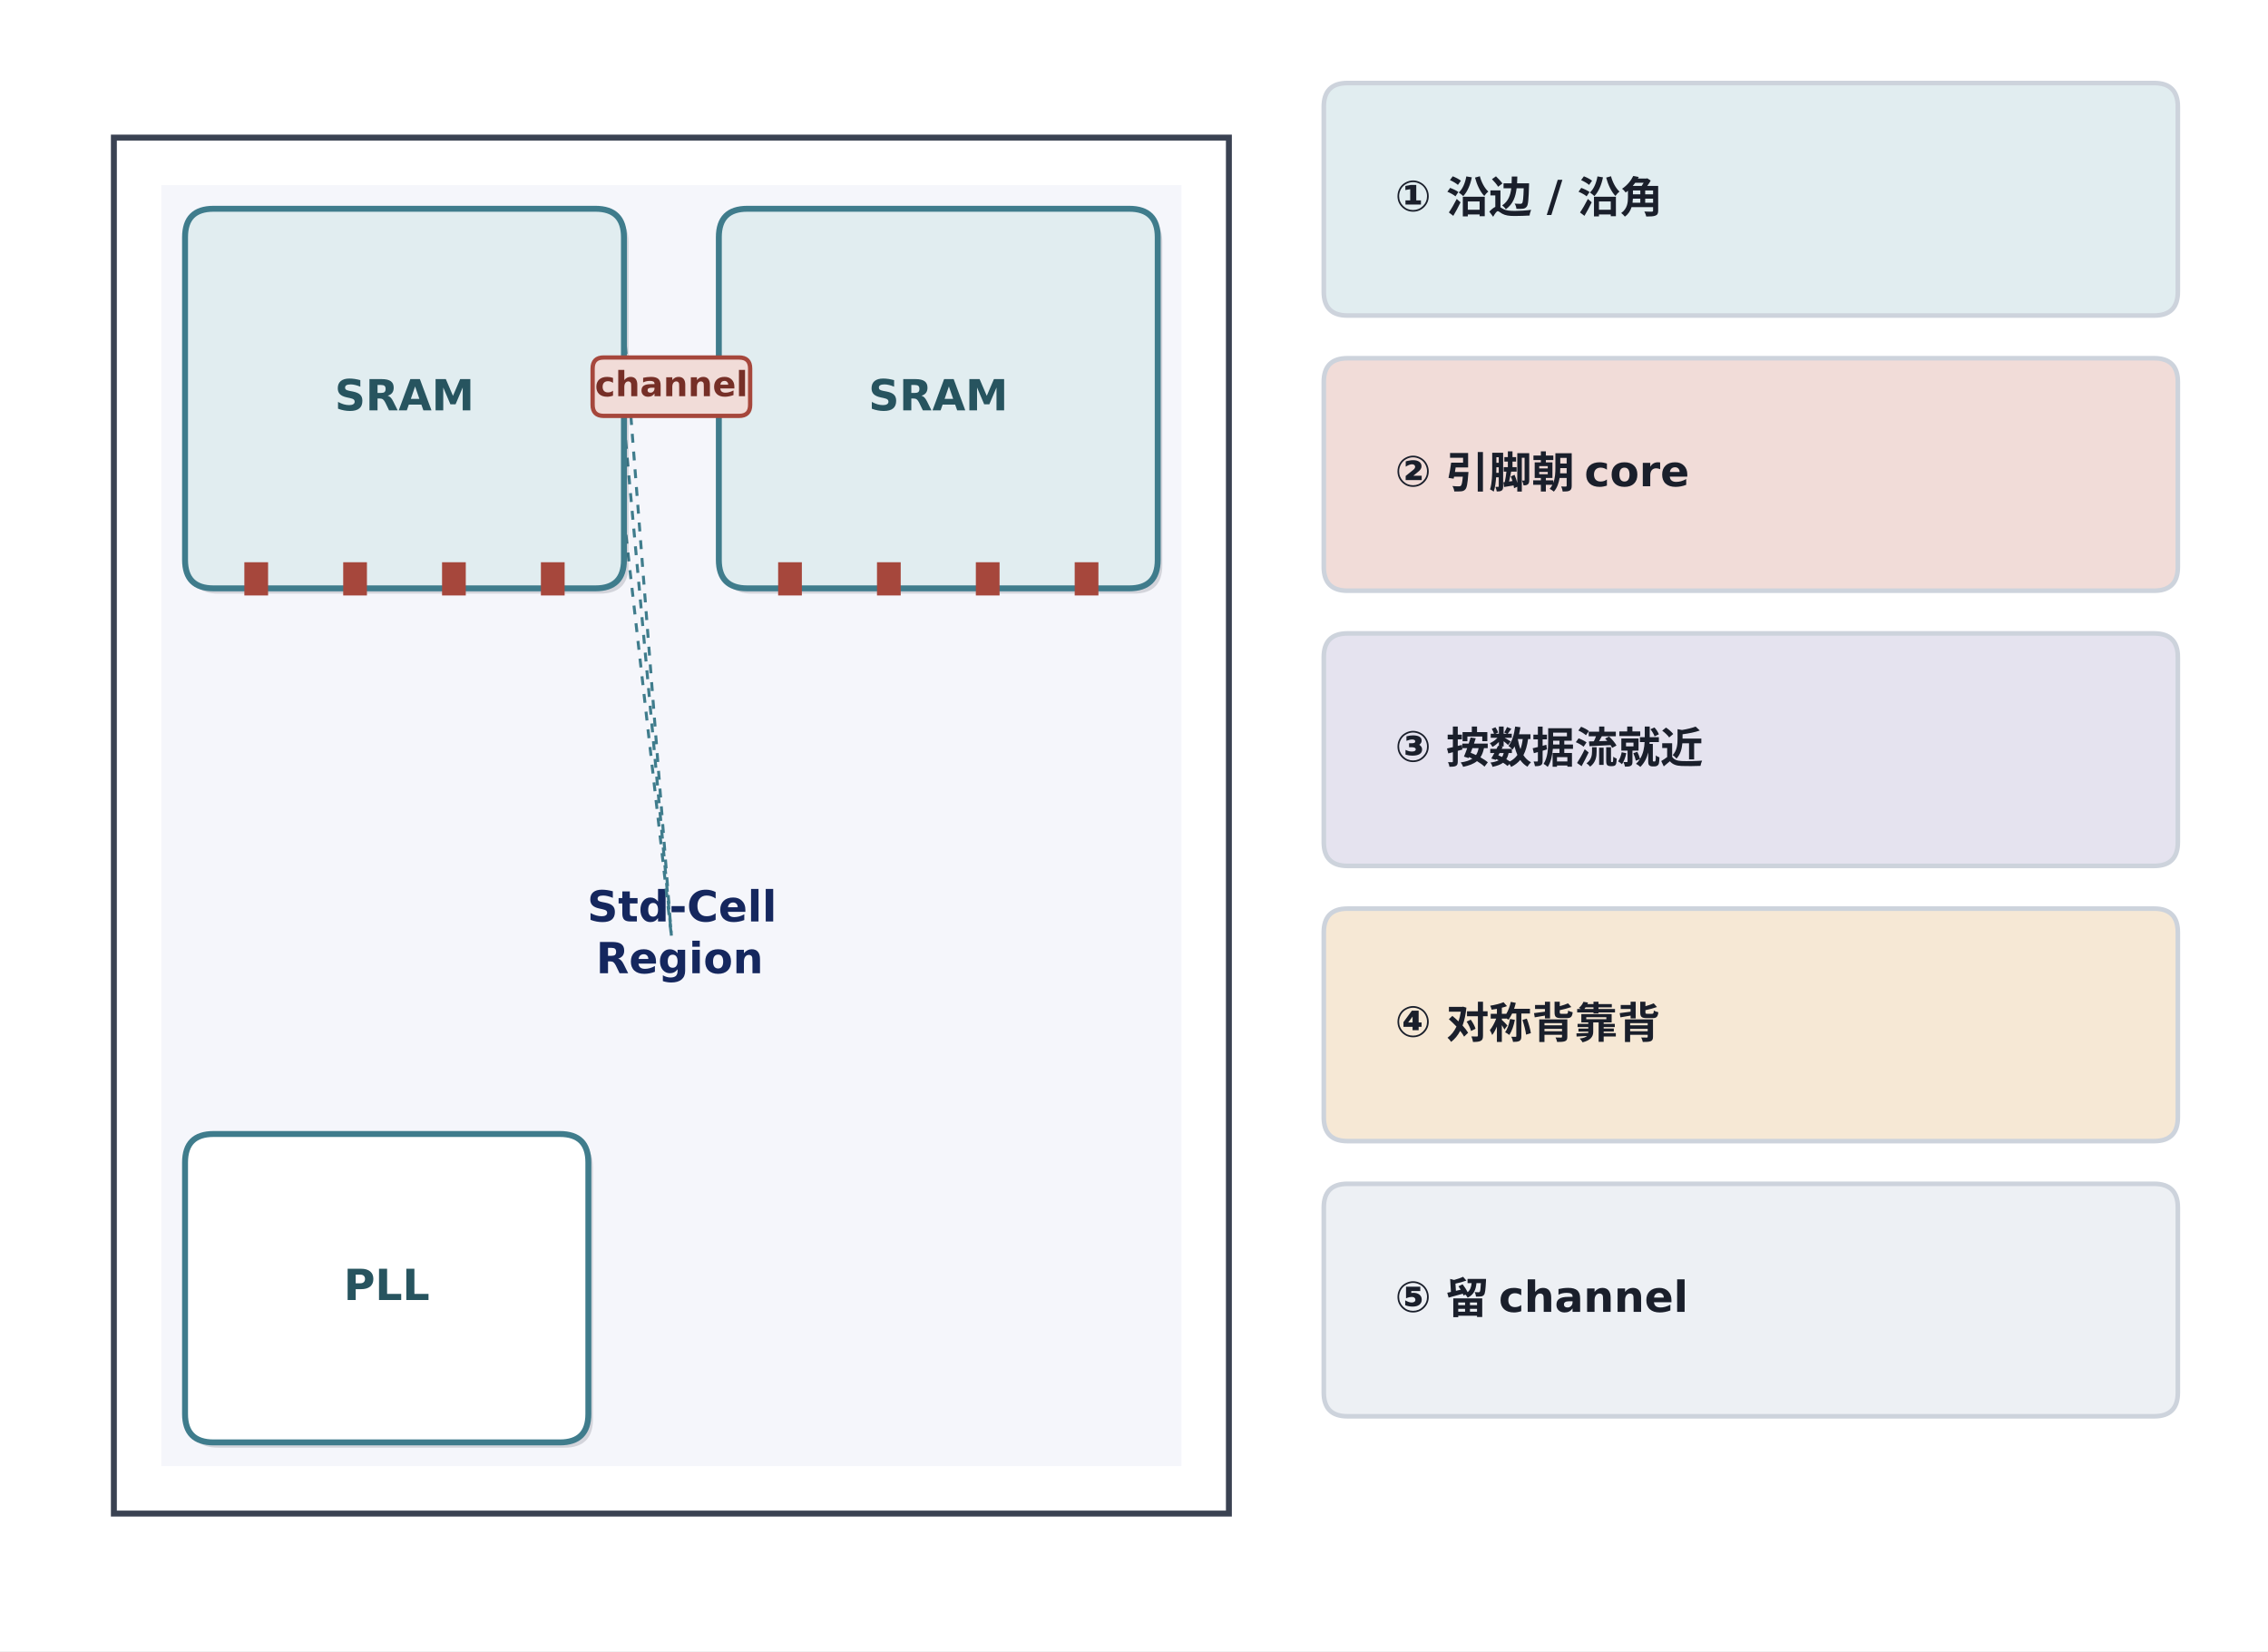
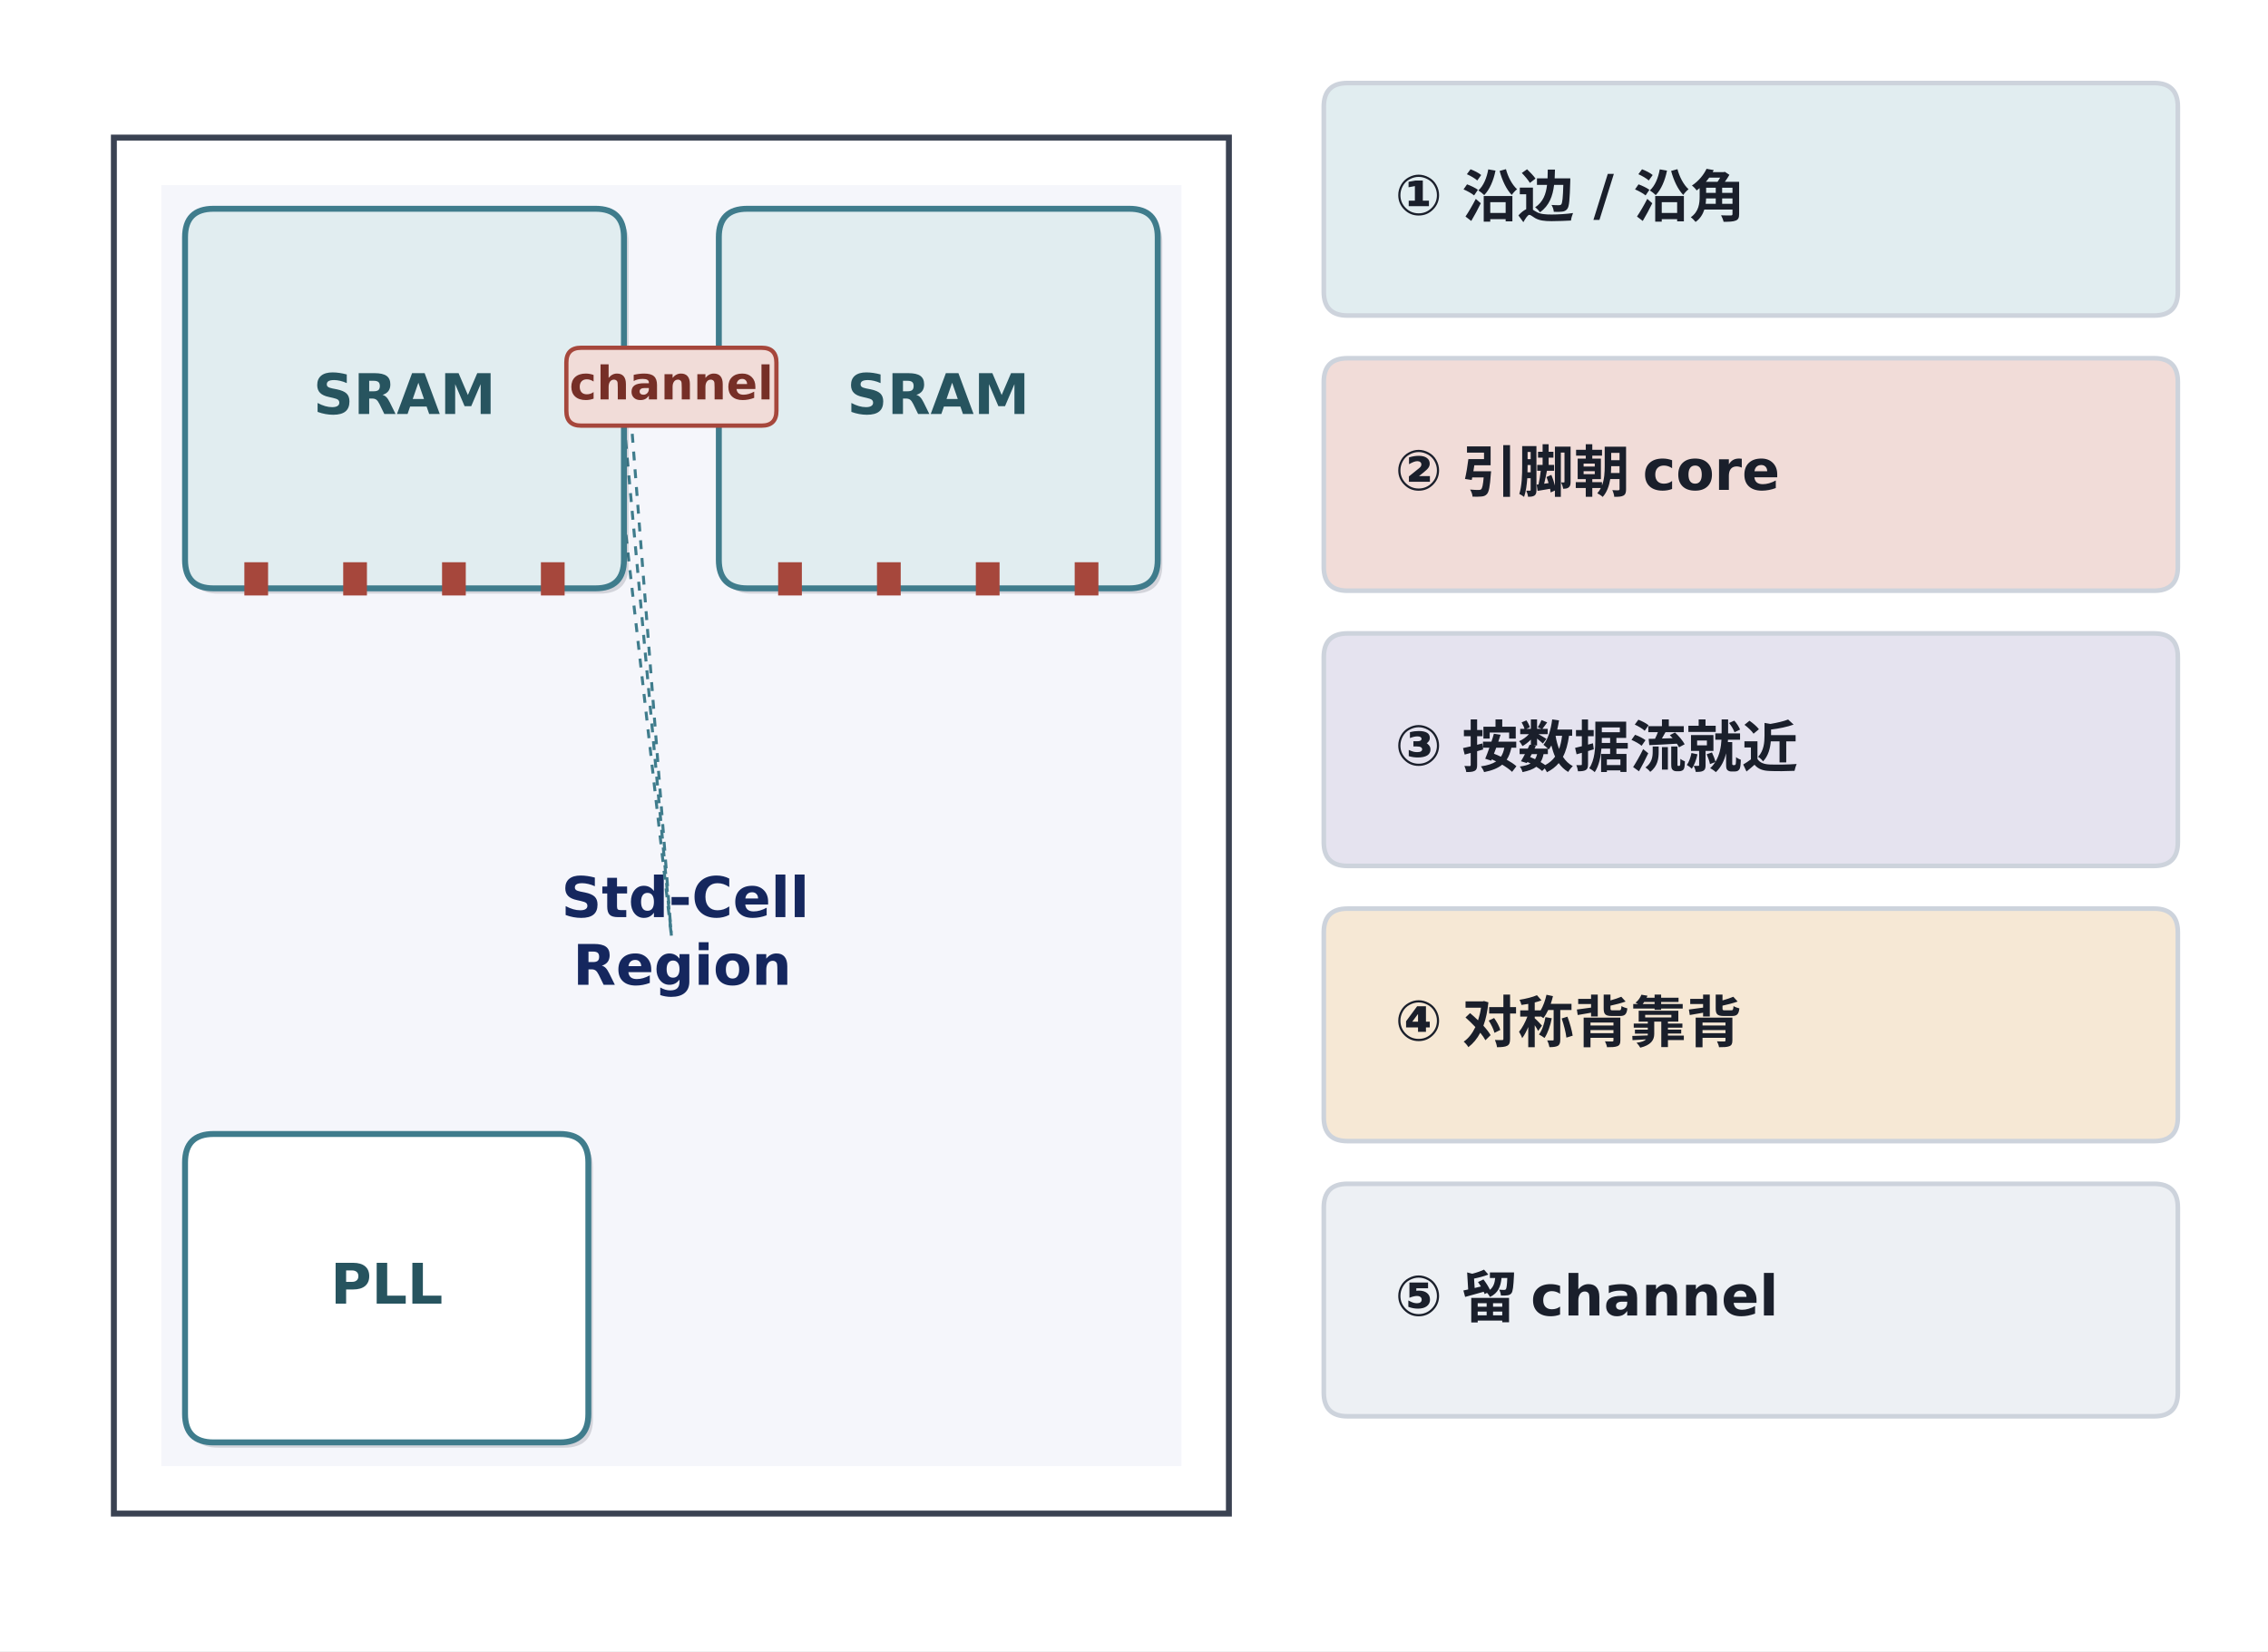
<svg xmlns="http://www.w3.org/2000/svg" width="688.32pt" height="501.12pt" viewBox="0 0 688.32 501.12" version="1.1">
  <defs>
    <style type="text/css">*{stroke-linejoin: round; stroke-linecap: butt}</style>
  </defs>
  <g id="figure_1">
    <g id="patch_1">
      <path d="M 0 501.12  L 688.32 501.12  L 688.32 0  L 0 0  z " style="fill: #ffffff" />
    </g>
    <g id="axes_1">
      <g id="patch_2">
-         <path d="M 5.76 495.36  L 682.56 495.36  L 682.56 5.76  L 5.76 5.76  z " clip-path="url(#p83714e1345)" style="fill: #ffffff" />
+         <path d="M 5.76 495.36  L 682.56 495.36  L 682.56 5.76  L 5.76 5.76  z " clip-path="url(#pdf8c879878)" style="fill: #ffffff" />
      </g>
      <g id="patch_3">
-         <path d="M 34.56 459.36  L 372.96 459.36  L 372.96 41.76  L 34.56 41.76  z " clip-path="url(#p83714e1345)" style="fill: #ffffff; stroke: #3a4252; stroke-width: 1.8; stroke-linejoin: miter" />
+         <path d="M 34.56 459.36  L 372.96 459.36  L 372.96 41.76  L 34.56 41.76  z " clip-path="url(#pdf8c879878)" style="fill: #ffffff; stroke: #3a4252; stroke-width: 1.8; stroke-linejoin: miter" />
      </g>
      <g id="patch_4">
-         <path d="M 48.96 444.96  L 358.56 444.96  L 358.56 56.16  L 48.96 56.16  z " clip-path="url(#p83714e1345)" style="fill: #e5e9f5; opacity: 0.4" />
+         <path d="M 48.96 444.96  L 358.56 444.96  L 358.56 56.16  L 48.96 56.16  z " clip-path="url(#pdf8c879878)" style="fill: #e5e9f5; opacity: 0.4" />
      </g>
      <g id="text_1">
-         <text style="font-weight: 700; font-size: 13px; font-family: 'Microsoft YaHei', 'Microsoft YaHei UI', 'SimHei', 'Segoe UI', 'DejaVu Sans', sans-serif; fill: #15275e" transform="translate(178.2059 279.6656)">Std-Cell</text>
-         <text style="font-weight: 700; font-size: 13px; font-family: 'Microsoft YaHei', 'Microsoft YaHei UI', 'SimHei', 'Segoe UI', 'DejaVu Sans', sans-serif; fill: #15275e" transform="translate(180.8902 295.3676)">Region</text>
+         <text style="font-weight: 700; font-size: 17px; font-family: 'Microsoft YaHei', 'Microsoft YaHei UI', 'SimHei', 'Segoe UI', 'DejaVu Sans', sans-serif; fill: #15275e" transform="translate(170.343 278.3418)">Std-Cell</text>
+         <text style="font-weight: 700; font-size: 17px; font-family: 'Microsoft YaHei', 'Microsoft YaHei UI', 'SimHei', 'Segoe UI', 'DejaVu Sans', sans-serif; fill: #15275e" transform="translate(173.8533 298.8751)">Region</text>
      </g>
      <g id="patch_5">
-         <path d="M 408.96 95.76  L 653.76 95.76  Q 660.96 95.76 660.96 88.56  L 660.96 32.4  Q 660.96 25.2 653.76 25.2  L 408.96 25.2  Q 401.76 25.2 401.76 32.4  L 401.76 88.56  Q 401.76 95.76 408.96 95.76  z " clip-path="url(#p83714e1345)" style="fill: #e1edf0; stroke: #cdd3dc; stroke-width: 1.4; stroke-linejoin: miter" />
+         <path d="M 408.96 95.76  L 653.76 95.76  Q 660.96 95.76 660.96 88.56  L 660.96 32.4  Q 660.96 25.2 653.76 25.2  L 408.96 25.2  Q 401.76 25.2 401.76 32.4  L 401.76 88.56  Q 401.76 95.76 408.96 95.76  z " clip-path="url(#pdf8c879878)" style="fill: #e1edf0; stroke: #cdd3dc; stroke-width: 1.4; stroke-linejoin: miter" />
      </g>
      <g id="patch_6">
-         <path d="M 408.96 179.28  L 653.76 179.28  Q 660.96 179.28 660.96 172.08  L 660.96 115.92  Q 660.96 108.72 653.76 108.72  L 408.96 108.72  Q 401.76 108.72 401.76 115.92  L 401.76 172.08  Q 401.76 179.28 408.96 179.28  z " clip-path="url(#p83714e1345)" style="fill: #f1dcd8; stroke: #cdd3dc; stroke-width: 1.4; stroke-linejoin: miter" />
+         <path d="M 408.96 179.28  L 653.76 179.28  Q 660.96 179.28 660.96 172.08  L 660.96 115.92  Q 660.96 108.72 653.76 108.72  L 408.96 108.72  Q 401.76 108.72 401.76 115.92  L 401.76 172.08  Q 401.76 179.28 408.96 179.28  z " clip-path="url(#pdf8c879878)" style="fill: #f1dcd8; stroke: #cdd3dc; stroke-width: 1.4; stroke-linejoin: miter" />
      </g>
      <g id="patch_7">
-         <path d="M 408.96 262.8  L 653.76 262.8  Q 660.96 262.8 660.96 255.6  L 660.96 199.44  Q 660.96 192.24 653.76 192.24  L 408.96 192.24  Q 401.76 192.24 401.76 199.44  L 401.76 255.6  Q 401.76 262.8 408.96 262.8  z " clip-path="url(#p83714e1345)" style="fill: #e5e3ef; stroke: #cdd3dc; stroke-width: 1.4; stroke-linejoin: miter" />
+         <path d="M 408.96 262.8  L 653.76 262.8  Q 660.96 262.8 660.96 255.6  L 660.96 199.44  Q 660.96 192.24 653.76 192.24  L 408.96 192.24  Q 401.76 192.24 401.76 199.44  L 401.76 255.6  Q 401.76 262.8 408.96 262.8  z " clip-path="url(#pdf8c879878)" style="fill: #e5e3ef; stroke: #cdd3dc; stroke-width: 1.4; stroke-linejoin: miter" />
      </g>
      <g id="patch_8">
-         <path d="M 408.96 346.32  L 653.76 346.32  Q 660.96 346.32 660.96 339.12  L 660.96 282.96  Q 660.96 275.76 653.76 275.76  L 408.96 275.76  Q 401.76 275.76 401.76 282.96  L 401.76 339.12  Q 401.76 346.32 408.96 346.32  z " clip-path="url(#p83714e1345)" style="fill: #f6e8d5; stroke: #cdd3dc; stroke-width: 1.4; stroke-linejoin: miter" />
+         <path d="M 408.96 346.32  L 653.76 346.32  Q 660.96 346.32 660.96 339.12  L 660.96 282.96  Q 660.96 275.76 653.76 275.76  L 408.96 275.76  Q 401.76 275.76 401.76 282.96  L 401.76 339.12  Q 401.76 346.32 408.96 346.32  z " clip-path="url(#pdf8c879878)" style="fill: #f6e8d5; stroke: #cdd3dc; stroke-width: 1.4; stroke-linejoin: miter" />
      </g>
      <g id="patch_9">
-         <path d="M 408.96 429.84  L 653.76 429.84  Q 660.96 429.84 660.96 422.64  L 660.96 366.48  Q 660.96 359.28 653.76 359.28  L 408.96 359.28  Q 401.76 359.28 401.76 366.48  L 401.76 422.64  Q 401.76 429.84 408.96 429.84  z " clip-path="url(#p83714e1345)" style="fill: #edf0f4; stroke: #cdd3dc; stroke-width: 1.4; stroke-linejoin: miter" />
+         <path d="M 408.96 429.84  L 653.76 429.84  Q 660.96 429.84 660.96 422.64  L 660.96 366.48  Q 660.96 359.28 653.76 359.28  L 408.96 359.28  Q 401.76 359.28 401.76 366.48  L 401.76 422.64  Q 401.76 429.84 408.96 429.84  z " clip-path="url(#pdf8c879878)" style="fill: #edf0f4; stroke: #cdd3dc; stroke-width: 1.4; stroke-linejoin: miter" />
      </g>
      <g id="line2d_1">
-         <path d="M 189.36 156.96  L 203.76 283.968  " clip-path="url(#p83714e1345)" style="fill: none; stroke-dasharray: 2.7,2.7; stroke-dashoffset: 0; stroke: #3f7c8c; stroke-width: 0.9" />
+         <path d="M 189.36 156.96  L 203.76 283.968  " clip-path="url(#pdf8c879878)" style="fill: none; stroke-dasharray: 2.7,2.7; stroke-dashoffset: 0; stroke: #3f7c8c; stroke-width: 0.9" />
      </g>
      <g id="line2d_2">
-         <path d="M 189.36 128.16  L 203.76 283.968  " clip-path="url(#p83714e1345)" style="fill: none; stroke-dasharray: 2.7,2.7; stroke-dashoffset: 0; stroke: #3f7c8c; stroke-width: 0.9" />
+         <path d="M 189.36 128.16  L 203.76 283.968  " clip-path="url(#pdf8c879878)" style="fill: none; stroke-dasharray: 2.7,2.7; stroke-dashoffset: 0; stroke: #3f7c8c; stroke-width: 0.9" />
      </g>
      <g id="line2d_3">
-         <path d="M 189.36 99.36  L 203.76 283.968  " clip-path="url(#p83714e1345)" style="fill: none; stroke-dasharray: 2.7,2.7; stroke-dashoffset: 0; stroke: #3f7c8c; stroke-width: 0.9" />
+         <path d="M 189.36 99.36  L 203.76 283.968  " clip-path="url(#pdf8c879878)" style="fill: none; stroke-dasharray: 2.7,2.7; stroke-dashoffset: 0; stroke: #3f7c8c; stroke-width: 0.9" />
      </g>
      <g id="text_2">
-         <text style="font-weight: 700; font-size: 13px; font-family: 'Microsoft YaHei', 'Microsoft YaHei UI', 'SimHei', 'Segoe UI', 'DejaVu Sans', sans-serif; text-anchor: start; fill: #1a1f2b" x="423.36" y="64.06" transform="rotate(-0 423.36 64.06008)">① 沿边 / 沿角</text>
+         <text style="font-weight: 700; font-size: 17px; font-family: 'Microsoft YaHei', 'Microsoft YaHei UI', 'SimHei', 'Segoe UI', 'DejaVu Sans', sans-serif; text-anchor: start; fill: #1a1f2b" x="423.36" y="65.162" transform="rotate(-0 423.36 65.16164)">① 沿边 / 沿角</text>
      </g>
      <g id="text_3">
-         <text style="font-weight: 700; font-size: 13px; font-family: 'Microsoft YaHei', 'Microsoft YaHei UI', 'SimHei', 'Segoe UI', 'DejaVu Sans', sans-serif; text-anchor: start; fill: #1a1f2b" x="423.36" y="147.58" transform="rotate(-0 423.36 147.5801)">② 引脚朝 core</text>
+         <text style="font-weight: 700; font-size: 17px; font-family: 'Microsoft YaHei', 'Microsoft YaHei UI', 'SimHei', 'Segoe UI', 'DejaVu Sans', sans-serif; text-anchor: start; fill: #1a1f2b" x="423.36" y="148.682" transform="rotate(-0 423.36 148.6816)">② 引脚朝 core</text>
      </g>
      <g id="text_4">
-         <text style="font-weight: 700; font-size: 13px; font-family: 'Microsoft YaHei', 'Microsoft YaHei UI', 'SimHei', 'Segoe UI', 'DejaVu Sans', sans-serif; text-anchor: start; fill: #1a1f2b" x="423.36" y="231.1" transform="rotate(-0 423.36 231.1001)">③ 按数据流就近</text>
+         <text style="font-weight: 700; font-size: 17px; font-family: 'Microsoft YaHei', 'Microsoft YaHei UI', 'SimHei', 'Segoe UI', 'DejaVu Sans', sans-serif; text-anchor: start; fill: #1a1f2b" x="423.36" y="232.202" transform="rotate(-0 423.36 232.2016)">③ 按数据流就近</text>
      </g>
      <g id="text_5">
-         <text style="font-weight: 700; font-size: 13px; font-family: 'Microsoft YaHei', 'Microsoft YaHei UI', 'SimHei', 'Segoe UI', 'DejaVu Sans', sans-serif; text-anchor: start; fill: #1a1f2b" x="423.36" y="314.62" transform="rotate(-0 423.36 314.6201)">④ 对称背靠背</text>
+         <text style="font-weight: 700; font-size: 17px; font-family: 'Microsoft YaHei', 'Microsoft YaHei UI', 'SimHei', 'Segoe UI', 'DejaVu Sans', sans-serif; text-anchor: start; fill: #1a1f2b" x="423.36" y="315.722" transform="rotate(-0 423.36 315.7216)">④ 对称背靠背</text>
      </g>
      <g id="text_6">
-         <text style="font-weight: 700; font-size: 13px; font-family: 'Microsoft YaHei', 'Microsoft YaHei UI', 'SimHei', 'Segoe UI', 'DejaVu Sans', sans-serif; text-anchor: start; fill: #1a1f2b" x="423.36" y="398.14" transform="rotate(-0 423.36 398.1401)">⑤ 留 channel</text>
+         <text style="font-weight: 700; font-size: 17px; font-family: 'Microsoft YaHei', 'Microsoft YaHei UI', 'SimHei', 'Segoe UI', 'DejaVu Sans', sans-serif; text-anchor: start; fill: #1a1f2b" x="423.36" y="399.242" transform="rotate(-0 423.36 399.2416)">⑤ 留 channel</text>
      </g>
      <g id="patch_10">
-         <path d="M 66.2 180.16  L 182.12 180.16  Q 190.76 180.16 190.76 171.52  L 190.76 73.6  Q 190.76 64.96 182.12 64.96  L 66.2 64.96  Q 57.56 64.96 57.56 73.6  L 57.56 171.52  Q 57.56 180.16 66.2 180.16  z " clip-path="url(#p83714e1345)" style="fill: #1a1f2b; opacity: 0.16" />
-         <path d="M 64.8 178.56  L 180.72 178.56  Q 189.36 178.56 189.36 169.92  L 189.36 72  Q 189.36 63.36 180.72 63.36  L 64.8 63.36  Q 56.16 63.36 56.16 72  L 56.16 169.92  Q 56.16 178.56 64.8 178.56  z " clip-path="url(#p83714e1345)" style="fill: #e1edf0; stroke: #3f7c8c; stroke-width: 1.8; stroke-linejoin: miter" />
+         <path d="M 66.2 180.16  L 182.12 180.16  Q 190.76 180.16 190.76 171.52  L 190.76 73.6  Q 190.76 64.96 182.12 64.96  L 66.2 64.96  Q 57.56 64.96 57.56 73.6  L 57.56 171.52  Q 57.56 180.16 66.2 180.16  z " clip-path="url(#pdf8c879878)" style="fill: #1a1f2b; opacity: 0.16" />
+         <path d="M 64.8 178.56  L 180.72 178.56  Q 189.36 178.56 189.36 169.92  L 189.36 72  Q 189.36 63.36 180.72 63.36  L 64.8 63.36  Q 56.16 63.36 56.16 72  L 56.16 169.92  Q 56.16 178.56 64.8 178.56  z " clip-path="url(#pdf8c879878)" style="fill: #e1edf0; stroke: #3f7c8c; stroke-width: 1.8; stroke-linejoin: miter" />
      </g>
      <g id="patch_11">
-         <path d="M 228.2 180.16  L 344.12 180.16  Q 352.76 180.16 352.76 171.52  L 352.76 73.6  Q 352.76 64.96 344.12 64.96  L 228.2 64.96  Q 219.56 64.96 219.56 73.6  L 219.56 171.52  Q 219.56 180.16 228.2 180.16  z " clip-path="url(#p83714e1345)" style="fill: #1a1f2b; opacity: 0.16" />
-         <path d="M 226.8 178.56  L 342.72 178.56  Q 351.36 178.56 351.36 169.92  L 351.36 72  Q 351.36 63.36 342.72 63.36  L 226.8 63.36  Q 218.16 63.36 218.16 72  L 218.16 169.92  Q 218.16 178.56 226.8 178.56  z " clip-path="url(#p83714e1345)" style="fill: #e1edf0; stroke: #3f7c8c; stroke-width: 1.8; stroke-linejoin: miter" />
+         <path d="M 228.2 180.16  L 344.12 180.16  Q 352.76 180.16 352.76 171.52  L 352.76 73.6  Q 352.76 64.96 344.12 64.96  L 228.2 64.96  Q 219.56 64.96 219.56 73.6  L 219.56 171.52  Q 219.56 180.16 228.2 180.16  z " clip-path="url(#pdf8c879878)" style="fill: #1a1f2b; opacity: 0.16" />
+         <path d="M 226.8 178.56  L 342.72 178.56  Q 351.36 178.56 351.36 169.92  L 351.36 72  Q 351.36 63.36 342.72 63.36  L 226.8 63.36  Q 218.16 63.36 218.16 72  L 218.16 169.92  Q 218.16 178.56 226.8 178.56  z " clip-path="url(#pdf8c879878)" style="fill: #e1edf0; stroke: #3f7c8c; stroke-width: 1.8; stroke-linejoin: miter" />
      </g>
      <g id="patch_12">
-         <path d="M 66.2 439.36  L 171.32 439.36  Q 179.96 439.36 179.96 430.72  L 179.96 354.4  Q 179.96 345.76 171.32 345.76  L 66.2 345.76  Q 57.56 345.76 57.56 354.4  L 57.56 430.72  Q 57.56 439.36 66.2 439.36  z " clip-path="url(#p83714e1345)" style="fill: #1a1f2b; opacity: 0.16" />
-         <path d="M 64.8 437.76  L 169.92 437.76  Q 178.56 437.76 178.56 429.12  L 178.56 352.8  Q 178.56 344.16 169.92 344.16  L 64.8 344.16  Q 56.16 344.16 56.16 352.8  L 56.16 429.12  Q 56.16 437.76 64.8 437.76  z " clip-path="url(#p83714e1345)" style="fill: #ffffff; stroke: #3f7c8c; stroke-width: 1.8; stroke-linejoin: miter" />
+         <path d="M 66.2 439.36  L 171.32 439.36  Q 179.96 439.36 179.96 430.72  L 179.96 354.4  Q 179.96 345.76 171.32 345.76  L 66.2 345.76  Q 57.56 345.76 57.56 354.4  L 57.56 430.72  Q 57.56 439.36 66.2 439.36  z " clip-path="url(#pdf8c879878)" style="fill: #1a1f2b; opacity: 0.16" />
+         <path d="M 64.8 437.76  L 169.92 437.76  Q 178.56 437.76 178.56 429.12  L 178.56 352.8  Q 178.56 344.16 169.92 344.16  L 64.8 344.16  Q 56.16 344.16 56.16 352.8  L 56.16 429.12  Q 56.16 437.76 64.8 437.76  z " clip-path="url(#pdf8c879878)" style="fill: #ffffff; stroke: #3f7c8c; stroke-width: 1.8; stroke-linejoin: miter" />
      </g>
      <g id="patch_13">
-         <path d="M 74.16 180.72  L 81.36 180.72  L 81.36 170.64  L 74.16 170.64  z " clip-path="url(#p83714e1345)" style="fill: #a6473c" />
+         <path d="M 74.16 180.72  L 81.36 180.72  L 81.36 170.64  L 74.16 170.64  z " clip-path="url(#pdf8c879878)" style="fill: #a6473c" />
      </g>
      <g id="patch_14">
-         <path d="M 104.16 180.72  L 111.36 180.72  L 111.36 170.64  L 104.16 170.64  z " clip-path="url(#p83714e1345)" style="fill: #a6473c" />
+         <path d="M 104.16 180.72  L 111.36 180.72  L 111.36 170.64  L 104.16 170.64  z " clip-path="url(#pdf8c879878)" style="fill: #a6473c" />
      </g>
      <g id="patch_15">
-         <path d="M 134.16 180.72  L 141.36 180.72  L 141.36 170.64  L 134.16 170.64  z " clip-path="url(#p83714e1345)" style="fill: #a6473c" />
+         <path d="M 134.16 180.72  L 141.36 180.72  L 141.36 170.64  L 134.16 170.64  z " clip-path="url(#pdf8c879878)" style="fill: #a6473c" />
      </g>
      <g id="patch_16">
-         <path d="M 164.16 180.72  L 171.36 180.72  L 171.36 170.64  L 164.16 170.64  z " clip-path="url(#p83714e1345)" style="fill: #a6473c" />
+         <path d="M 164.16 180.72  L 171.36 180.72  L 171.36 170.64  L 164.16 170.64  z " clip-path="url(#pdf8c879878)" style="fill: #a6473c" />
      </g>
      <g id="patch_17">
-         <path d="M 236.16 180.72  L 243.36 180.72  L 243.36 170.64  L 236.16 170.64  z " clip-path="url(#p83714e1345)" style="fill: #a6473c" />
+         <path d="M 236.16 180.72  L 243.36 180.72  L 243.36 170.64  L 236.16 170.64  z " clip-path="url(#pdf8c879878)" style="fill: #a6473c" />
      </g>
      <g id="patch_18">
-         <path d="M 266.16 180.72  L 273.36 180.72  L 273.36 170.64  L 266.16 170.64  z " clip-path="url(#p83714e1345)" style="fill: #a6473c" />
+         <path d="M 266.16 180.72  L 273.36 180.72  L 273.36 170.64  L 266.16 170.64  z " clip-path="url(#pdf8c879878)" style="fill: #a6473c" />
      </g>
      <g id="patch_19">
-         <path d="M 296.16 180.72  L 303.36 180.72  L 303.36 170.64  L 296.16 170.64  z " clip-path="url(#p83714e1345)" style="fill: #a6473c" />
+         <path d="M 296.16 180.72  L 303.36 180.72  L 303.36 170.64  L 296.16 170.64  z " clip-path="url(#pdf8c879878)" style="fill: #a6473c" />
      </g>
      <g id="patch_20">
-         <path d="M 326.16 180.72  L 333.36 180.72  L 333.36 170.64  L 326.16 170.64  z " clip-path="url(#p83714e1345)" style="fill: #a6473c" />
+         <path d="M 326.16 180.72  L 333.36 180.72  L 333.36 170.64  L 326.16 170.64  z " clip-path="url(#pdf8c879878)" style="fill: #a6473c" />
      </g>
      <g id="text_7">
-         <text style="font-weight: 700; font-size: 13px; font-family: 'Microsoft YaHei', 'Microsoft YaHei UI', 'SimHei', 'Segoe UI', 'DejaVu Sans', sans-serif; text-anchor: middle; fill: #27545f" x="122.76" y="124.54" transform="rotate(-0 122.76 124.5401)">SRAM</text>
+         <text style="font-weight: 700; font-size: 17px; font-family: 'Microsoft YaHei', 'Microsoft YaHei UI', 'SimHei', 'Segoe UI', 'DejaVu Sans', sans-serif; text-anchor: middle; fill: #27545f" x="122.76" y="125.642" transform="rotate(-0 122.76 125.6416)">SRAM</text>
      </g>
      <g id="text_8">
-         <text style="font-weight: 700; font-size: 13px; font-family: 'Microsoft YaHei', 'Microsoft YaHei UI', 'SimHei', 'Segoe UI', 'DejaVu Sans', sans-serif; text-anchor: middle; fill: #27545f" x="284.76" y="124.54" transform="rotate(-0 284.76 124.5401)">SRAM</text>
+         <text style="font-weight: 700; font-size: 17px; font-family: 'Microsoft YaHei', 'Microsoft YaHei UI', 'SimHei', 'Segoe UI', 'DejaVu Sans', sans-serif; text-anchor: middle; fill: #27545f" x="284.76" y="125.642" transform="rotate(-0 284.76 125.6416)">SRAM</text>
      </g>
      <g id="text_9">
-         <text style="font-weight: 700; font-size: 13px; font-family: 'Microsoft YaHei', 'Microsoft YaHei UI', 'SimHei', 'Segoe UI', 'DejaVu Sans', sans-serif; text-anchor: middle; fill: #27545f" x="117.36" y="394.54" transform="rotate(-0 117.36 394.5401)">PLL</text>
+         <text style="font-weight: 700; font-size: 17px; font-family: 'Microsoft YaHei', 'Microsoft YaHei UI', 'SimHei', 'Segoe UI', 'DejaVu Sans', sans-serif; text-anchor: middle; fill: #27545f" x="117.36" y="395.642" transform="rotate(-0 117.36 395.6416)">PLL</text>
      </g>
      <g id="text_10">
        <g id="patch_21">
-           <path d="M 183.214 126.222  L 224.306 126.222  Q 227.666 126.222 227.666 122.862  L 227.666 111.858  Q 227.666 108.498 224.306 108.498  L 183.214 108.498  Q 179.854 108.498 179.854 111.858  L 179.854 122.862  Q 179.854 126.222 183.214 126.222  z " style="fill: #f1dcd8; stroke: #a6473c; stroke-width: 1.3; stroke-linejoin: miter" />
+           <path d="M 176.365 129.176  L 231.155 129.176  Q 235.635 129.176 235.635 124.696  L 235.635 110.024  Q 235.635 105.544 231.155 105.544  L 176.365 105.544  Q 171.885 105.544 171.885 110.024  L 171.885 124.696  Q 171.885 129.176 176.365 129.176  z " style="fill: #f1dcd8; stroke: #a6473c; stroke-width: 1.3; stroke-linejoin: miter" />
        </g>
-         <text style="font-weight: 700; font-size: 10.5px; font-family: 'Microsoft YaHei', 'Microsoft YaHei UI', 'SimHei', 'Segoe UI', 'DejaVu Sans', sans-serif; text-anchor: middle; fill: #762f27" x="203.76" y="120.252" transform="rotate(-0 203.76 120.2516)">channel</text>
+         <text style="font-weight: 700; font-size: 14px; font-family: 'Microsoft YaHei', 'Microsoft YaHei UI', 'SimHei', 'Segoe UI', 'DejaVu Sans', sans-serif; text-anchor: middle; fill: #762f27" x="203.76" y="121.215" transform="rotate(-0 203.76 121.2155)">channel</text>
      </g>
    </g>
  </g>
  <defs>
-     <clipPath id="p83714e1345">
+     <clipPath id="pdf8c879878">
      <rect x="5.76" y="5.76" width="676.8" height="489.6" />
    </clipPath>
  </defs>
</svg>
